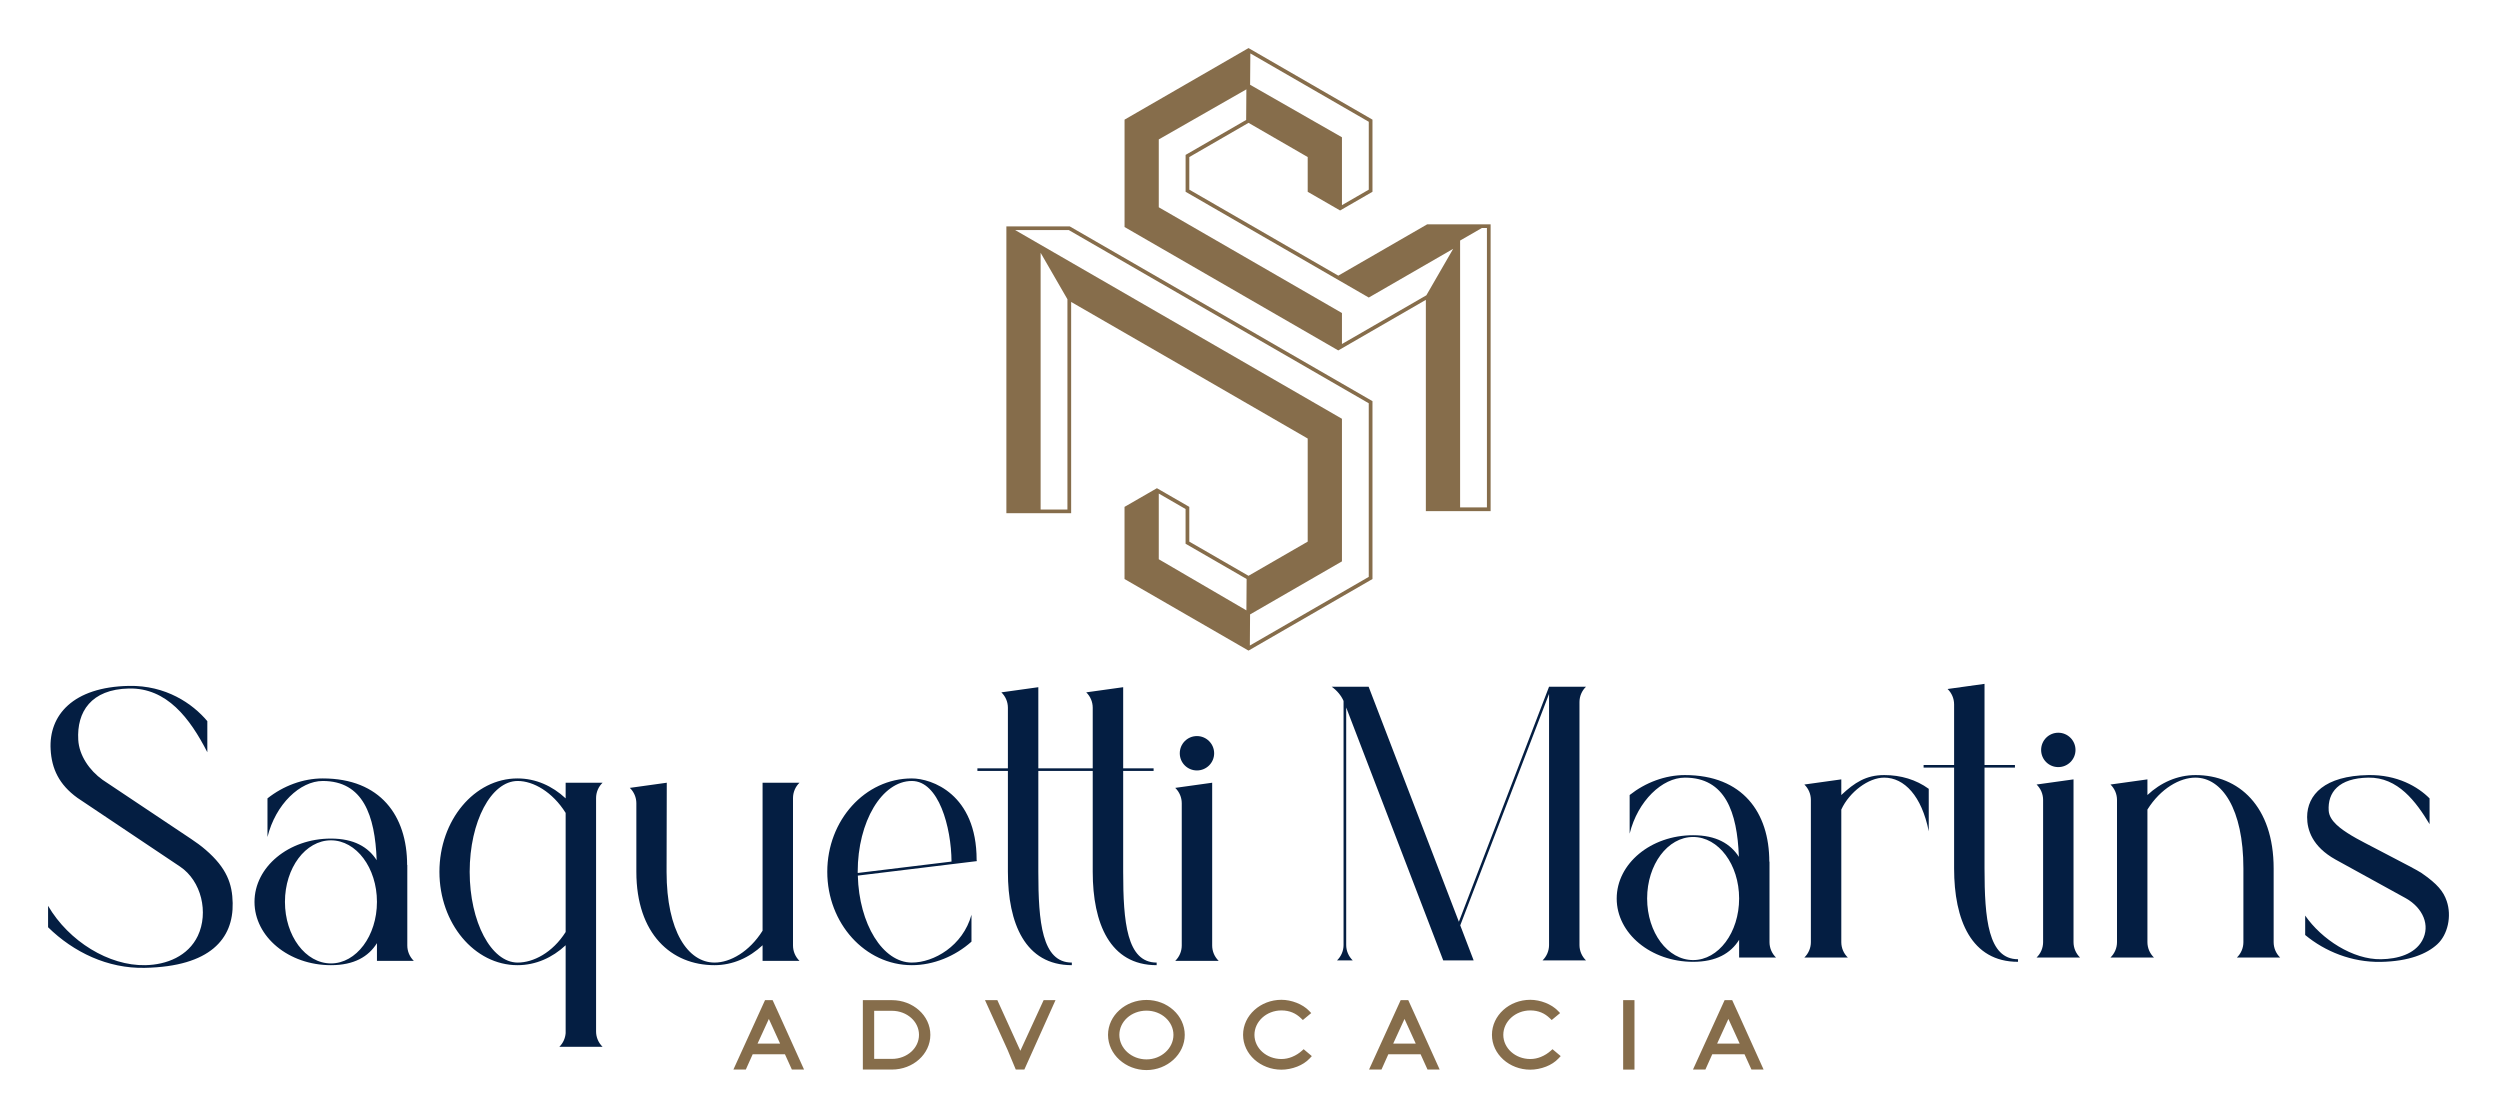
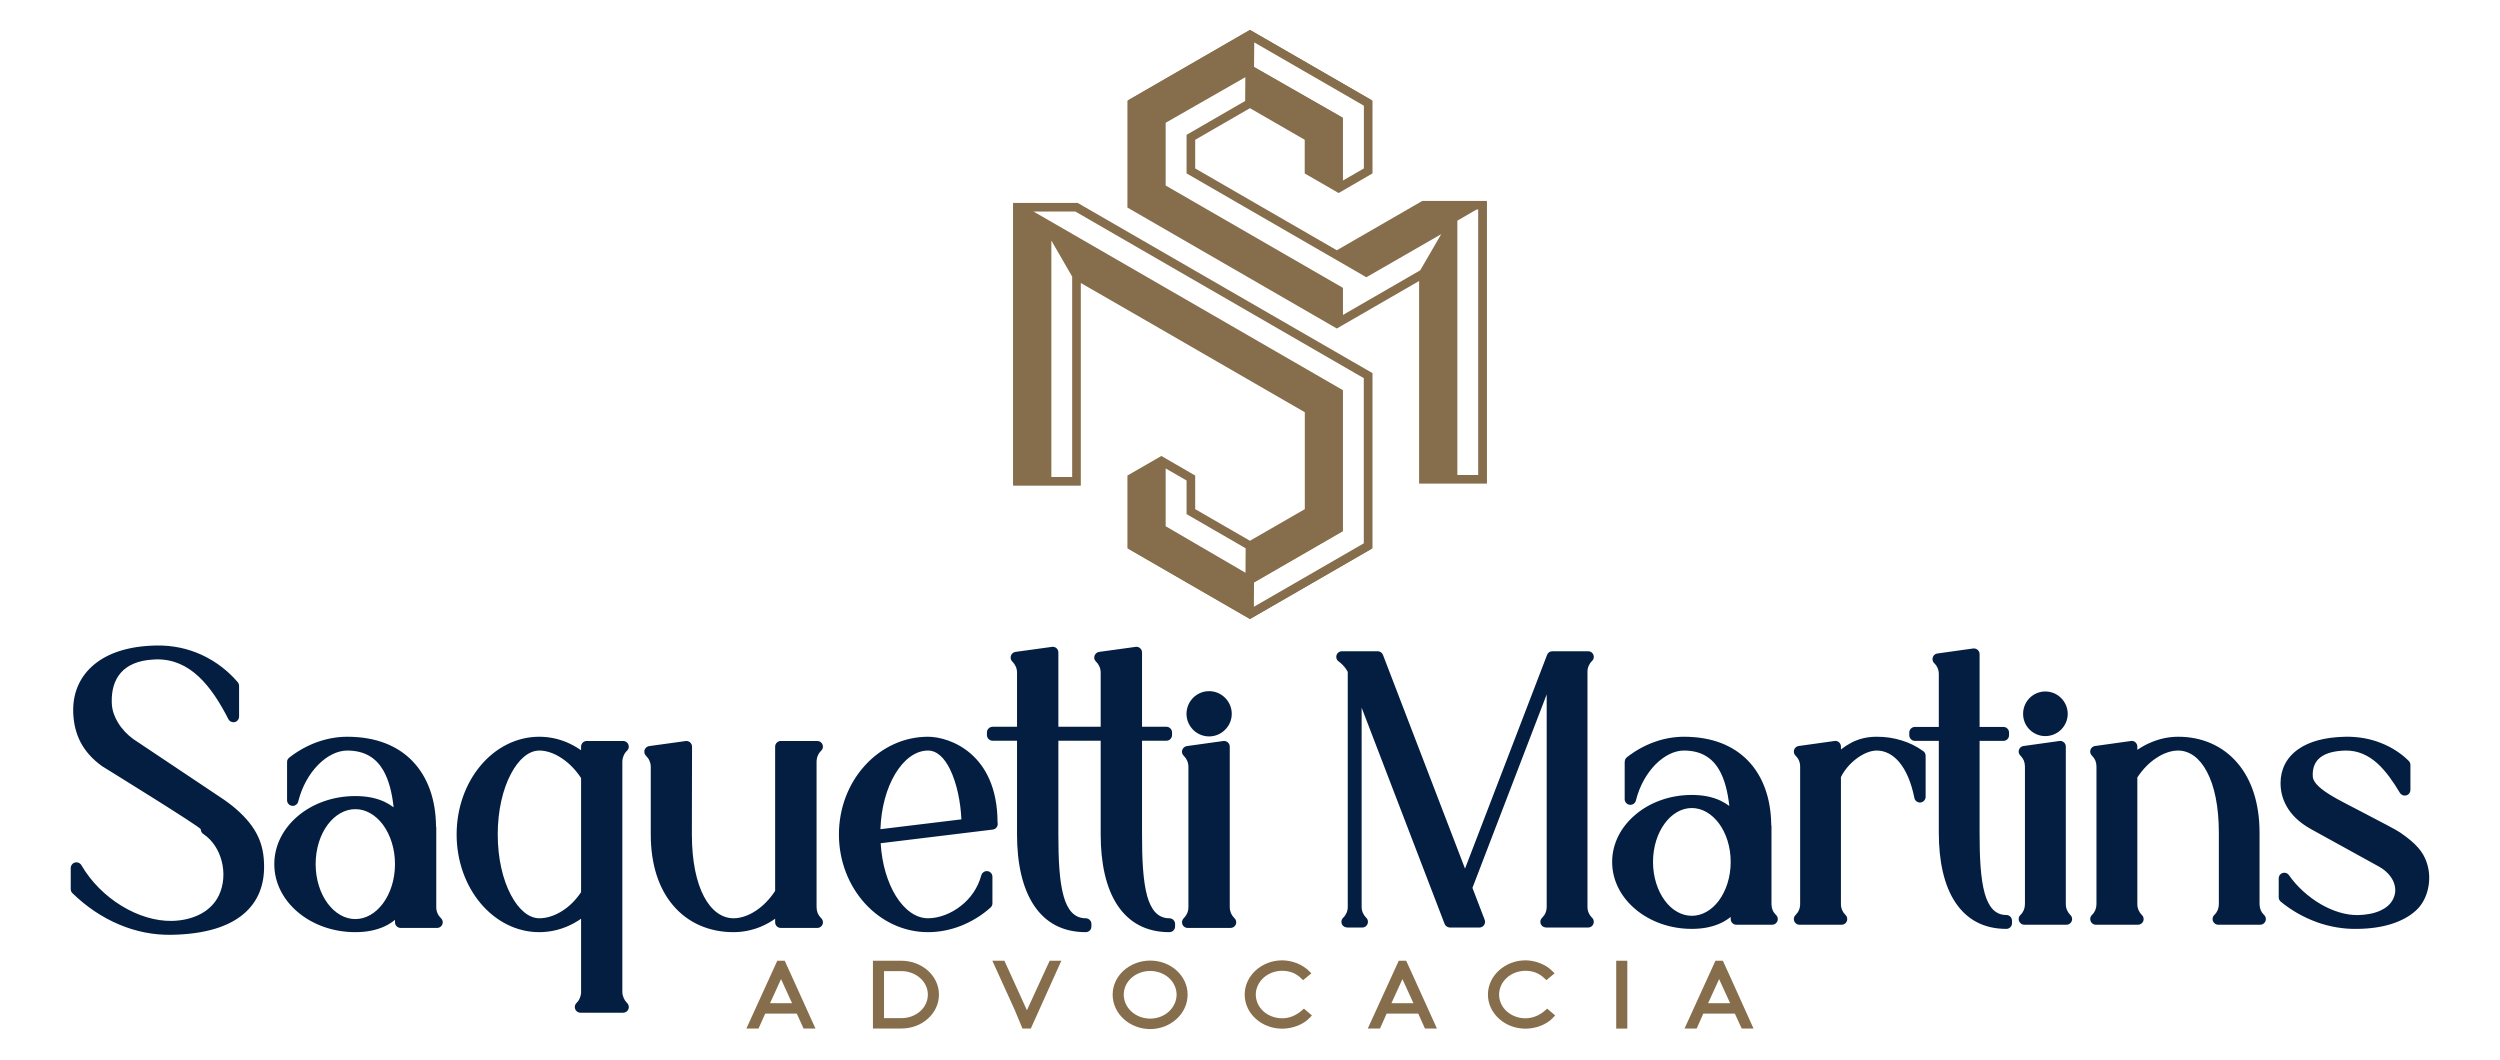
- <svg xmlns="http://www.w3.org/2000/svg" viewBox="0 0 1000.0 447.3" role="img" aria-label="Saquetti Martins Advocacia">
-   <path fill="#866D4B" d="M301.07 421.71L298.33 427.82L293.36 427.82C297.58 418.57 301.79 409.31 306.01 400.06L309.05 400.06L311.93 406.37L321.62 427.82L316.75 427.82L313.98 421.71ZM307.54 407.57L303.02 417.44L312.04 417.44ZM349.67 404.32L349.67 423.56L356.78 423.56C359.79 423.56 362.53 422.47 364.5 420.7C366.41 418.98 367.6 416.59 367.6 413.94C367.6 411.29 366.41 408.9 364.49 407.18C362.52 405.41 359.79 404.32 356.78 404.32ZM367.6 423.79C364.82 426.29 360.98 427.82 356.78 427.82L345.14 427.82L345.14 400.06L356.78 400.06C360.97 400.06 364.81 401.59 367.6 404.09C370.4 406.59 372.14 410.06 372.14 413.94C372.14 417.81 370.4 421.28 367.6 423.79ZM406 427.08L403.03 419.95L394 400.06L398.94 400.06L408.14 420.31L417.45 400.06L422.2 400.06C418.04 409.31 413.88 418.56 409.74 427.82L406.31 427.82ZM466.23 420.84C468.17 419.07 469.38 416.62 469.38 413.95C469.38 411.28 468.18 408.88 466.26 407.13C464.31 405.35 461.59 404.26 458.59 404.26C455.57 404.26 452.83 405.35 450.86 407.13C448.94 408.87 447.74 411.28 447.74 413.95C447.74 416.63 448.95 419.07 450.89 420.84C452.86 422.64 455.59 423.76 458.59 423.76C461.57 423.76 464.28 422.64 466.23 420.84ZM447.77 423.92C444.96 421.37 443.21 417.84 443.21 413.95C443.21 410.07 444.96 406.57 447.76 404.05C450.55 401.53 454.4 399.98 458.59 399.98C462.77 399.98 466.59 401.53 469.37 404.04C472.16 406.57 473.9 410.07 473.9 413.95C473.9 417.83 472.15 421.36 469.34 423.92C466.57 426.45 462.75 428.03 458.59 428.03C454.4 428.03 450.56 426.45 447.77 423.92ZM501.77 423.82C498.98 421.3 497.23 417.81 497.23 413.94C497.23 410.04 498.97 406.53 501.77 404C504.56 401.47 508.39 399.92 512.58 399.92C514.54 399.92 516.69 400.35 518.65 401.12C520.55 401.87 522.3 402.96 523.6 404.3L524.49 405.23L521.14 408.01L520.37 407.27C519.36 406.31 518.24 405.53 516.96 405C515.69 404.47 514.24 404.17 512.58 404.17C509.58 404.17 506.87 405.28 504.91 407.07C502.98 408.84 501.78 411.27 501.78 413.94C501.78 416.59 502.97 419 504.89 420.74C506.85 422.52 509.57 423.61 512.58 423.61C514.1 423.61 515.52 423.28 516.77 422.78C518.38 422.14 519.73 421.22 520.68 420.37L521.46 419.68L524.73 422.44L523.88 423.36C522.53 424.82 520.76 425.9 518.89 426.64C516.8 427.46 514.56 427.87 512.58 427.87C508.4 427.87 504.56 426.32 501.77 423.82ZM555.33 421.71L552.59 427.82L547.62 427.82L560.27 400.06L563.31 400.06L566.18 406.37L575.87 427.82L571.01 427.82L568.24 421.71ZM561.8 407.57L557.28 417.44L566.3 417.44ZM601.32 423.82C598.52 421.3 596.78 417.81 596.78 413.94C596.78 410.04 598.52 406.53 601.32 403.99C604.1 401.47 607.93 399.92 612.12 399.92C614.09 399.92 616.23 400.35 618.19 401.12C620.09 401.87 621.85 402.96 623.14 404.3L624.04 405.23L620.68 408.01L619.91 407.27C618.91 406.31 617.78 405.53 616.51 405C615.23 404.47 613.79 404.17 612.12 404.17C609.13 404.17 606.42 405.28 604.46 407.07C602.53 408.84 601.32 411.27 601.32 413.94C601.32 416.59 602.52 419 604.44 420.74C606.4 422.52 609.12 423.61 612.12 423.61C613.65 423.61 615.07 423.28 616.32 422.78C617.92 422.14 619.27 421.22 620.22 420.37L621 419.68L624.28 422.44L623.42 423.36C622.06 424.82 620.3 425.91 618.44 426.64C616.35 427.46 614.11 427.87 612.12 427.87C607.94 427.87 604.1 426.32 601.32 423.82ZM652.59 427.84L649.26 427.84L649.26 400.06L653.79 400.06L653.79 427.84ZM684.9 421.71L682.16 427.82L677.19 427.82L689.84 400.06L692.88 400.06L695.76 406.37L705.44 427.82L700.58 427.82L697.81 421.71ZM691.36 407.57L686.85 417.44L695.87 417.44ZM691.36 407.57" />
-   <path fill="#041E42" d="M93.07 361.23C92.94 353.57 90.7 347.21 82.31 339.97C80.46 338.35 78.45 336.92 76.42 335.56L41.02 311.92C35.81 308.19 31.64 302.2 31.3 295.91C30.67 284.76 36.41 275.71 51.58 275.4C66.75 275.09 75.97 287.29 82.93 300.89L82.93 288.46C77.01 281.42 66.35 274.07 51.52 274.36C29.19 274.8 19.49 286.09 20.25 299.75C20.66 307.43 23.58 313.82 30.99 319.16C30.99 319.16 71.98 346.58 71.98 346.61C80.61 352.37 83.51 365.09 79.13 374.34C75.27 382.45 66.64 385.92 58.07 386.07C43.63 386.36 27.57 376.61 19.23 362.33L19.23 370.9C29.42 380.89 43.08 387.46 57.88 387.14C84.18 386.62 93.36 375.44 93.07 361.23ZM478.77 308.18C482.57 308.18 485.66 305.12 485.66 301.32C485.66 297.52 482.57 294.43 478.77 294.43C474.97 294.43 471.91 297.52 471.91 301.32C471.91 305.12 474.97 308.18 478.77 308.18ZM162.92 345.98L162.85 345.98C162.85 326.38 152.21 311.37 129.09 311.37C121.2 311.37 113.32 314.34 106.99 319.35L106.99 334.8C110.25 321.64 120.05 312.39 129.09 312.39C145.2 312.39 150.02 326.1 150.67 344.08C147.29 338.79 141.53 335.43 132.38 335.43C115.49 335.43 101.8 346.77 101.8 360.76C101.8 374.73 115.49 386.07 132.38 386.07C141.63 386.07 147.41 382.66 150.78 377.26L150.78 384.35L165.53 384.35C163.86 382.74 162.92 380.52 162.92 378.2L162.92 345.96ZM132.38 385.37C122.21 385.37 113.98 374.34 113.98 360.74C113.98 347.16 122.21 336.13 132.38 336.13C142.54 336.13 150.78 347.16 150.78 360.74C150.78 374.34 142.54 385.37 132.38 385.37ZM175.77 348.72C175.77 369.34 189.77 386.07 207 386.07C214.27 386.07 220.94 383.08 226.26 378.1L226.26 413.26C226.1 415.32 225.22 417.27 223.73 418.73L241.04 418.73C239.37 417.12 238.43 414.9 238.43 412.58L238.43 319.24C238.43 316.92 239.37 314.68 241.04 313.09L226.26 313.09L226.26 319.35C220.94 314.37 214.27 311.37 207 311.37C189.77 311.37 175.77 328.08 175.77 348.72ZM226.26 325.16L226.26 372.81C220.99 381.12 213.3 385.03 207.08 385.03C196.47 385.03 187.87 368.76 187.87 348.72C187.87 328.65 196.47 312.39 207.08 312.39C213.3 312.39 220.99 316.74 226.26 325.16ZM305.03 384.35L319.8 384.35C318.14 382.74 317.2 380.52 317.2 378.2L317.2 319.24C317.2 316.92 318.14 314.68 319.8 313.09L305.03 313.09L305.03 372.28C299.76 380.7 292.07 385.03 285.84 385.03C275.23 385.03 266.63 372.57 266.63 348.72L266.71 313.09L251.93 315.15C253.6 316.77 254.54 318.98 254.54 321.3L254.54 348.72C254.54 373.64 268.54 386.07 285.79 386.07C293.06 386.07 299.73 383.08 305.03 378.1ZM390.65 343.93C390.65 317.6 372.64 311.37 364.74 311.37C346.05 311.37 330.91 328.08 330.91 348.72C330.91 369.34 346.05 386.07 364.74 386.07C373.36 386.07 382.02 382.53 388.59 376.66L388.59 365.9C385.15 378.41 373.5 385.03 364.74 385.03C353.09 385.03 343.6 369.57 343.13 350.24L390.73 344.45ZM343.1 349.19C343.08 349.03 343.08 348.88 343.08 348.72C343.08 328.65 352.78 312.39 364.74 312.39C375.48 312.39 380.51 330.82 380.61 344.63ZM428.73 386.07L428.73 385.03C416.76 385.03 415.33 368.76 415.33 348.72L415.33 308.38L427.5 308.38L427.5 307.33L415.33 307.33L415.33 274.88L400.55 276.94C402.22 278.56 403.16 280.77 403.16 283.09L403.16 307.33L390.96 307.33L390.96 308.38L403.16 308.38L403.16 348.72C403.16 369.34 410.04 386.07 428.73 386.07ZM462.66 386.07L462.66 385.03C450.7 385.03 449.27 368.76 449.27 348.72L449.27 308.38L461.44 308.38L461.44 307.33L449.27 307.33L449.27 274.88L434.49 276.94C436.16 278.56 437.09 280.77 437.09 283.09L437.09 307.33L424.89 307.33L424.89 308.38L437.09 308.38L437.09 348.72C437.09 369.34 443.97 386.07 462.66 386.07ZM470.09 384.35L487.48 384.35C485.81 382.74 484.87 380.52 484.87 378.2L484.87 313.09L470.09 315.15C471.76 316.77 472.7 318.98 472.7 321.3L472.7 378.2C472.7 380.52 471.76 382.74 470.09 384.35" />
-   <path fill="#041E42" d="M823.31 306.84C827.11 306.84 830.2 303.78 830.2 299.98C830.2 296.18 827.11 293.09 823.31 293.09C819.51 293.09 816.45 296.18 816.45 299.98C816.45 303.78 819.51 306.84 823.31 306.84ZM537.42 280.37L537.42 378.01C537.42 380.33 536.48 382.54 534.81 384.16L541.09 384.16C539.42 382.54 538.48 380.33 538.48 378.01L538.48 283L577.29 384.16L589.46 384.16L584.1 370.14L619.62 277.56L619.62 378.01C619.62 380.33 618.68 382.54 617.02 384.16L634.4 384.16C632.73 382.54 631.79 380.33 631.79 378.01L631.79 280.84C631.79 278.52 632.73 276.3 634.4 274.69L619.62 274.69L583.55 368.7L547.45 274.69L532.67 274.69C534.81 276.2 536.48 278.23 537.42 280.37ZM707.8 344.65L707.72 344.65C707.72 325.05 697.08 310.03 673.96 310.03C666.07 310.03 658.2 313 651.86 318.01L651.86 333.46C655.12 320.3 664.92 311.05 673.96 311.05C690.07 311.05 694.9 324.76 695.55 342.74C692.16 337.45 686.4 334.09 677.25 334.09C660.36 334.09 646.68 345.43 646.68 359.42C646.68 373.39 660.36 384.73 677.25 384.73C686.5 384.73 692.29 381.32 695.65 375.92L695.65 383.01L710.4 383.01C708.74 381.39 707.8 379.18 707.8 376.86L707.8 344.62ZM677.25 384.03C667.08 384.03 658.85 373 658.85 359.4C658.85 345.82 667.08 334.79 677.25 334.79C687.42 334.79 695.65 345.82 695.65 359.4C695.65 373 687.42 384.03 677.25 384.03ZM753.65 311.05C761.75 311.05 768.68 318.4 771.5 332.52L771.5 315.53C766.44 311.86 760.32 310.03 753.69 310.03C746.42 310.03 741.84 313.03 736.52 318.01L736.52 311.75L721.74 313.81C723.41 315.43 724.35 317.64 724.35 319.96L724.35 376.86C724.35 379.18 723.41 381.39 721.74 383.01L739.13 383.01C737.46 381.39 736.52 379.18 736.52 376.86L736.52 323.82C739.78 316.75 747.42 311.05 753.65 311.05ZM807.21 384.73L807.21 383.69C795.24 383.69 793.81 367.43 793.81 347.38L793.81 307.03L805.98 307.03L805.98 305.99L793.81 305.99L793.81 273.54L779.03 275.6C780.7 277.22 781.64 279.43 781.64 281.75L781.64 305.99L769.44 305.99L769.44 307.03L781.64 307.03L781.64 347.38C781.64 368 788.52 384.73 807.21 384.73ZM814.63 383.01L832.02 383.01C830.35 381.39 829.41 379.18 829.41 376.86L829.41 311.75L814.63 313.81C816.3 315.43 817.24 317.64 817.24 319.96L817.24 376.86C817.24 379.18 816.3 381.39 814.63 383.01ZM844.19 383.01L861.58 383.01C859.91 381.39 858.97 379.18 858.97 376.86L858.97 323.82C864.23 315.4 871.92 311.05 878.15 311.05C888.76 311.05 897.36 323.53 897.36 347.38L897.36 376.86C897.36 379.18 896.43 381.39 894.76 383.01L912.06 383.01C910.39 381.39 909.46 379.18 909.46 376.86L909.46 347.38C909.46 322.47 895.46 310.03 878.23 310.03C870.96 310.03 864.29 313.03 858.97 318.01L858.97 311.75L844.19 313.81C845.86 315.43 846.8 317.64 846.8 319.96L846.8 376.86C846.8 379.18 845.86 381.39 844.19 383.01ZM952.41 383.69C941.15 383.9 928.59 375.69 922.07 366.23L922.07 374C930.02 380.59 940.71 384.94 952.26 384.76C963.57 384.55 970.76 381.55 974.93 377.69C979.07 373.89 980.77 366.51 978.68 360.41C977.38 356.61 975.04 353.64 968.62 349.21C966.07 347.41 943.73 336.25 940.53 334.17C936.46 331.69 931.77 328.46 931.48 324.31C931.01 316.91 935.49 311.26 947.33 311.05C959.19 310.86 966.41 320.66 971.83 329.66L971.83 319.36C967.21 314.7 958.9 309.82 947.3 310.03C929.86 310.32 922.85 317.9 922.85 326.84C922.85 331.93 924.89 338.62 934.19 343.81C934.19 343.81 962.37 359.32 962.37 359.32C969.12 363.15 972.27 370.14 968.86 376.26C965.86 381.63 959.11 383.59 952.41 383.69" />
-   <path fill="#866D4B" d="M536.78 167.51L536.78 224.55C524.53 231.63 512.28 238.7 500.03 245.77L499.94 258.21L547.5 230.75L547.5 161.31C507.51 138.21 467.52 115.12 427.52 92.03L406.06 92.03ZM548.99 160.46C548.99 184.17 549 207.89 548.99 231.61C532.46 241.16 515.93 250.7 499.4 260.24C482.87 250.7 466.34 241.15 449.81 231.61L449.81 202.75L462.77 195.28L475.72 202.75L475.72 216.65L499.4 230.32L523.08 216.65L523.08 175.41C491.49 157.17 460.02 138.92 428.46 120.78L428.46 205.29L402.55 205.29L402.55 90.56L427.91 90.56C468.27 113.85 508.63 137.15 548.99 160.46ZM426.97 119.69L416.25 101.12L416.25 203.81L426.97 203.81ZM463.51 197.42L463.51 223.7L498.56 244.15L498.65 231.6C490.51 226.91 482.37 222.21 474.23 217.5L474.23 203.61ZM463.51 197.42" />
-   <path fill="#866D4B" d="M592.75 91.2L584.04 96.22L584.04 202.97L594.77 202.97L594.77 91.2ZM536.78 125.21L536.78 137.61L570.54 118.12L581.27 99.53C569.75 106.18 559.04 112.37 547.51 119.02C523.09 104.92 498.66 90.81 474.24 76.71L474.24 61.96L498.46 47.98L498.55 35.74L463.51 55.77L463.51 82.91ZM449.82 90.81L449.82 47.86C466.34 38.31 482.87 28.77 499.41 19.23C515.94 28.77 532.47 38.31 548.99 47.86L548.99 76.71L536.04 84.19C531.72 81.7 527.4 79.21 523.08 76.72L523.08 62.82L499.41 49.14L475.72 62.82L475.72 75.86L535.31 110.26L570.89 89.72L596.25 89.72L596.25 204.45L570.34 204.45L570.34 119.94L535.31 140.17ZM500.04 33.91C512.29 40.91 524.54 47.9 536.78 54.91L536.78 82.06L547.51 75.86L547.51 48.71L500.14 21.37ZM500.04 33.91" />
+ <svg xmlns="http://www.w3.org/2000/svg" viewBox="0 0 313.17 132.67" role="img" aria-label="Saquetti Martins Advocacia">
+   <path fill="#866D4B" d="M168.02,49.15,168.02,66.61C164.28,68.78,160.53,70.95,156.77,73.11L156.75,76.92,171.31,68.51,171.31,47.25C159.06,40.18,146.82,33.11,134.57,26.04L128,26.04ZM171.77,46.99C171.77,54.25,171.77,61.51,171.77,68.77,166.7,71.7,161.64,74.62,156.58,77.54,151.52,74.62,146.46,71.7,141.4,68.77L141.4,59.94,145.37,57.65,149.33,59.94,149.33,64.2,156.58,68.38,163.83,64.2,163.83,51.57C154.16,45.99,144.53,40.4,134.86,34.84L134.86,60.72,126.93,60.72,126.93,25.59,134.7,25.59C147.05,32.72,159.41,39.86,171.77,46.99ZM134.41,34.51,131.12,28.83,131.12,60.26,134.41,60.26ZM145.59,58.31,145.59,66.36,156.32,72.61,156.36,68.77C153.86,67.34,151.37,65.9,148.87,64.46L148.87,60.2ZM145.59,58.31" />
+   <path fill="#866D4B" d="M185.16,25.79,182.5,27.33,182.5,60,185.78,60,185.78,25.79ZM168.03,36.2,168.03,40,178.36,34.03,181.65,28.34C178.12,30.37,174.84,32.27,171.31,34.31,163.83,29.99,156.36,25.67,148.88,21.35L148.88,16.84,156.29,12.56,156.32,8.81,145.59,14.94,145.59,23.25ZM141.4,25.67,141.4,12.52C146.46,9.59,151.52,6.67,156.58,3.75,161.64,6.67,166.71,9.59,171.77,12.52L171.77,21.35,167.8,23.64C166.48,22.88,165.16,22.11,163.83,21.35L163.83,17.1,156.58,12.91,149.33,17.1,149.33,21.09,167.57,31.62,178.47,25.33,186.23,25.33,186.23,60.46,178.3,60.46,178.3,34.59,167.57,40.78ZM156.78,8.25C160.53,10.39,164.28,12.53,168.03,14.68L168.03,22.99,171.31,21.09,171.31,12.78,156.81,4.41ZM156.78,8.25" />
+   <path fill="#866D4B" d="M168.23,49.06,168.23,66.54C164.52,68.69,160.8,70.83,157.09,72.97L157.07,76.01,170.84,68.06,170.84,47.37,134.71,26.5,129.47,26.5,168.23,48.88ZM184.96,26.25,182.56,27.64,182.56,59.5,185.17,59.5,185.17,26.25ZM168.23,36.24,168.23,39.45,177.91,33.86,180.54,29.33,171.16,34.73C163.65,30.4,156.15,26.06,148.64,21.72L148.64,16.89,155.98,12.65,156,9.67,146.02,15.38,146.02,23.24,168.23,36.06ZM141.23,25.82,141.23,12.61C146.35,9.66,151.46,6.7,156.58,3.75,161.7,6.7,166.82,9.66,171.93,12.61L171.93,21.72C170.52,22.54,169.1,23.36,167.69,24.18L163.44,21.73,163.44,17.51,156.58,13.55,149.72,17.51,149.72,21.1,167.46,31.35,178.17,25.17C180.86,25.16,183.56,25.17,186.26,25.17L186.26,60.58,177.77,60.58,177.77,35.2,167.46,41.15C158.72,36.1,149.98,31.05,141.23,26ZM157.09,8.38C160.8,10.5,164.52,12.63,168.23,14.75L168.23,22.61,170.85,21.1,170.85,13.24,157.12,5.31ZM171.93,46.93,171.93,54.12C171.93,58.91,171.93,63.7,171.93,68.5L171.93,68.68,164.26,73.11,156.58,77.54C151.46,74.59,146.34,71.64,141.23,68.68L141.23,59.57,145.48,57.12,149.72,59.57,149.72,63.78,156.58,67.74,163.45,63.78,163.45,51.64,154.08,46.23C147.75,42.58,141.43,38.91,135.39,35.45L135.39,60.84,126.91,60.84,126.91,25.42C129.6,25.42,132.3,25.42,135,25.42,147.32,32.52,159.61,39.65,171.93,46.74ZM134.31,34.65,131.7,30.13,131.7,59.75,134.31,59.75ZM146.02,58.68,146.02,65.92,156.02,71.75,156.04,68.68C153.57,67.25,151.1,65.83,148.64,64.4L148.64,60.19ZM146.02,58.68" />
+   <path fill="#041E42" d="M32.31,104.76C32.86,105.92,33.06,107.09,33.08,108.36L33.08,108.38C33.13,110.79,32.37,112.94,30.48,114.52,28.65,116.05,25.77,117.02,21.53,117.1L21.52,117.1C19.21,117.15,16.98,116.68,14.94,115.82,12.77,114.91,10.8,113.56,9.12,111.93,8.96,111.79,8.86,111.6,8.86,111.38L8.86,108.73C8.86,108.49,8.99,108.25,9.21,108.12,9.55,107.92,9.99,108.04,10.19,108.37,11.41,110.47,13.21,112.24,15.22,113.47,17.23,114.7,19.46,115.4,21.55,115.36L21.55,115.36C22.85,115.33,24.14,115.04,25.23,114.44,26.16,113.92,26.94,113.17,27.43,112.14,28.04,110.84,28.14,109.29,27.77,107.87,27.42,106.51,26.65,105.28,25.51,104.5,25.3,104.38,25.15,104.15,25.15,103.88,25.15,103.61,13.48,96.41,12.84,96.01L12.79,95.98C11.55,95.09,10.69,94.1,10.11,93.01,9.54,91.92,9.25,90.75,9.18,89.46L9.18,89.45C9.18,89.36,9.17,89.26,9.17,89.13L9.17,89.13C9.12,86.96,9.88,84.98,11.51,83.49,13.1,82.04,15.5,81.07,18.8,80.89,19.02,80.88,19.27,80.87,19.53,80.86L19.54,80.86C21.69,80.82,23.57,81.27,25.17,81.99,27.14,82.88,28.67,84.16,29.74,85.41,29.87,85.54,29.95,85.73,29.95,85.93L29.95,89.76C29.95,90.02,29.81,90.27,29.57,90.4,29.21,90.57,28.79,90.43,28.61,90.09,27.57,88.05,26.37,86.13,24.87,84.74,23.43,83.4,21.71,82.56,19.57,82.6,19.46,82.6,19.34,82.61,19.2,82.62,17.28,82.72,15.96,83.34,15.14,84.27,14.32,85.2,13.97,86.47,14,87.9,14,87.97,14,88.07,14.01,88.19L14.01,88.19C14.05,89,14.34,89.8,14.78,90.52,15.27,91.33,15.95,92.04,16.71,92.59L27.62,99.88C27.94,100.09,28.26,100.31,28.58,100.55,28.89,100.78,29.2,101.02,29.5,101.28L29.51,101.29C30.89,102.48,31.77,103.61,32.31,104.76ZM258.2,91.39C257.69,91.9,256.98,92.21,256.21,92.21,255.45,92.21,254.75,91.9,254.24,91.39,253.73,90.89,253.43,90.19,253.43,89.42,253.43,88.65,253.74,87.95,254.24,87.44,254.75,86.93,255.45,86.62,256.21,86.62,256.98,86.62,257.69,86.93,258.19,87.44,258.7,87.95,259.02,88.65,259.02,89.42,259.02,90.19,258.7,90.88,258.2,91.39ZM168.83,113.61,168.83,84.16C168.72,83.95,168.57,83.73,168.4,83.52,168.21,83.29,167.99,83.08,167.75,82.9,167.53,82.78,167.39,82.55,167.39,82.29,167.39,81.9,167.71,81.58,168.1,81.58L172.58,81.58,172.58,81.58C172.86,81.58,173.13,81.75,173.24,82.03L183.52,108.81,193.79,82.06C193.88,81.78,194.14,81.58,194.46,81.58L198.94,81.58,198.94,81.58C199.12,81.58,199.31,81.65,199.45,81.79,199.72,82.07,199.72,82.52,199.44,82.79,199.25,82.97,199.11,83.18,199.01,83.41,198.91,83.64,198.86,83.89,198.86,84.15L198.86,113.61C198.86,113.87,198.91,114.12,199.01,114.35,199.1,114.56,199.23,114.76,199.4,114.93,199.56,115.06,199.65,115.26,199.65,115.48,199.65,115.87,199.34,116.19,198.94,116.19L193.67,116.19,193.67,116.18C193.48,116.18,193.3,116.11,193.16,115.97,192.89,115.69,192.89,115.24,193.18,114.97,193.36,114.79,193.51,114.58,193.6,114.35,193.7,114.12,193.75,113.87,193.75,113.61L193.75,86.99,184.45,111.22,185.97,115.19C186.01,115.28,186.03,115.37,186.03,115.48,186.03,115.87,185.71,116.19,185.32,116.19L181.63,116.19C181.34,116.18,181.07,116.01,180.96,115.73L170.57,88.65,170.57,113.61C170.57,113.87,170.62,114.12,170.72,114.35,170.81,114.56,170.95,114.76,171.11,114.93,171.27,115.06,171.36,115.26,171.36,115.48,171.36,115.87,171.04,116.19,170.65,116.19L168.75,116.19,168.75,116.18C168.56,116.18,168.38,116.11,168.24,115.97,167.96,115.69,167.97,115.24,168.25,114.97,168.44,114.79,168.58,114.58,168.68,114.35,168.78,114.12,168.83,113.87,168.83,113.61ZM218.95,95.27C220.89,97.26,221.84,100.09,221.88,103.3,221.9,103.36,221.91,103.42,221.91,103.49L221.91,113.26C221.91,113.52,221.96,113.77,222.05,114,222.14,114.22,222.28,114.41,222.45,114.59,222.6,114.72,222.7,114.91,222.7,115.13,222.7,115.52,222.38,115.84,221.98,115.84L217.51,115.84C217.12,115.84,216.8,115.52,216.8,115.13L216.8,114.86C216.44,115.15,216.04,115.41,215.59,115.62,214.59,116.09,213.39,116.36,211.93,116.36,209.2,116.36,206.73,115.44,204.93,113.95,203.09,112.43,201.95,110.32,201.95,107.98,201.95,105.63,203.09,103.52,204.93,102,206.72,100.5,209.2,99.58,211.93,99.58,213.37,99.58,214.57,99.84,215.55,100.31,215.95,100.5,216.3,100.72,216.63,100.96,216.43,99.17,216.04,97.61,215.35,96.43,214.48,94.93,213.09,94.02,210.94,94.02,209.73,94.02,208.46,94.67,207.37,95.77,206.29,96.88,205.39,98.42,204.94,100.23,204.88,100.56,204.59,100.82,204.23,100.82,203.84,100.82,203.52,100.5,203.52,100.11L203.52,95.42,203.53,95.42C203.53,95.21,203.62,95,203.8,94.86,204.83,94.05,205.99,93.4,207.21,92.96,208.41,92.52,209.68,92.29,210.94,92.29,214.48,92.29,217.13,93.4,218.95,95.27ZM208.56,112.83C209.43,114,210.63,114.72,211.93,114.72,213.24,114.72,214.43,114,215.31,112.83,216.23,111.59,216.8,109.87,216.8,107.97,216.8,106.07,216.23,104.35,215.31,103.12,214.43,101.95,213.23,101.22,211.93,101.22,210.63,101.22,209.43,101.95,208.56,103.12,207.64,104.35,207.07,106.07,207.07,107.97,207.07,109.87,207.64,111.59,208.56,112.83ZM237.93,95.49C237.12,94.52,236.14,94.02,235.09,94.02,234.31,94.02,233.41,94.4,232.59,95.01,231.78,95.61,231.06,96.43,230.61,97.34L230.61,113.26C230.61,113.52,230.66,113.77,230.76,114,230.85,114.22,230.98,114.41,231.16,114.59,231.31,114.72,231.4,114.91,231.4,115.13,231.4,115.52,231.09,115.84,230.69,115.84L225.42,115.84,225.42,115.84C225.24,115.84,225.05,115.77,224.91,115.62,224.64,115.34,224.64,114.89,224.93,114.62,225.11,114.44,225.26,114.23,225.35,114,225.45,113.77,225.5,113.52,225.5,113.26L225.5,96.01C225.5,95.75,225.45,95.5,225.35,95.27,225.26,95.05,225.12,94.85,224.94,94.67,224.82,94.56,224.74,94.41,224.72,94.24,224.66,93.86,224.94,93.5,225.32,93.45L229.75,92.83C229.8,92.82,229.85,92.81,229.9,92.81,230.3,92.81,230.61,93.13,230.61,93.52L230.61,93.88C231.05,93.54,231.5,93.25,231.96,93.01,232.89,92.54,233.89,92.29,235.11,92.29,236.19,92.29,237.23,92.44,238.21,92.75,239.18,93.04,240.08,93.49,240.89,94.07,241.09,94.2,241.22,94.42,241.22,94.67L241.22,99.82C241.22,100.15,240.98,100.45,240.64,100.52,240.26,100.59,239.89,100.34,239.81,99.96,239.42,97.99,238.76,96.49,237.93,95.49ZM252.04,115.33,252.04,115.65C252.04,116.04,251.73,116.36,251.33,116.36,248.43,116.36,246.38,115.14,245.01,113.14,243.5,110.94,242.87,107.8,242.87,104.33L242.87,92.81,239.88,92.81C239.49,92.81,239.17,92.49,239.17,92.09L239.17,91.78C239.17,91.38,239.49,91.06,239.88,91.06L242.87,91.06,242.87,84.43C242.87,84.17,242.82,83.92,242.72,83.69,242.63,83.47,242.49,83.26,242.31,83.09,242.19,82.98,242.11,82.83,242.09,82.66,242.04,82.27,242.3,81.91,242.7,81.86L247.12,81.24C247.17,81.23,247.22,81.23,247.27,81.23,247.66,81.23,247.98,81.55,247.98,81.94L247.98,91.06,250.96,91.06C251.36,91.06,251.67,91.38,251.67,91.78L251.67,92.09C251.67,92.49,251.36,92.81,250.96,92.81L247.98,92.81,247.98,104.33C247.98,107.31,248.09,110.01,248.62,111.91,249.1,113.59,249.91,114.62,251.33,114.62,251.73,114.62,252.04,114.94,252.04,115.33ZM258.86,115.84,253.59,115.84,253.59,115.84C253.4,115.84,253.21,115.77,253.08,115.62,252.8,115.34,252.81,114.89,253.09,114.62,253.28,114.44,253.42,114.23,253.52,114,253.61,113.77,253.66,113.52,253.66,113.26L253.66,96.01C253.66,95.75,253.61,95.5,253.52,95.27,253.42,95.05,253.29,94.85,253.11,94.67,252.99,94.56,252.91,94.41,252.88,94.24,252.83,93.86,253.1,93.5,253.49,93.45L257.92,92.83C257.96,92.82,258.02,92.81,258.07,92.81,258.46,92.81,258.78,93.13,258.78,93.52L258.78,113.26C258.78,113.52,258.83,113.77,258.93,114,259.02,114.22,259.15,114.41,259.32,114.59,259.47,114.72,259.57,114.91,259.57,115.13,259.57,115.52,259.25,115.84,258.86,115.84ZM267.82,115.84,262.55,115.84,262.55,115.84C262.36,115.84,262.18,115.77,262.04,115.62,261.77,115.34,261.77,114.89,262.05,114.62,262.24,114.44,262.38,114.23,262.48,114,262.57,113.77,262.62,113.52,262.62,113.26L262.62,96.01C262.62,95.75,262.57,95.5,262.48,95.27,262.38,95.05,262.25,94.85,262.07,94.67,261.95,94.56,261.87,94.41,261.84,94.24,261.79,93.86,262.06,93.5,262.45,93.45L266.88,92.83C266.93,92.82,266.98,92.81,267.03,92.81,267.42,92.81,267.74,93.13,267.74,93.52L267.74,93.93C268.3,93.55,268.89,93.22,269.52,92.97,270.57,92.53,271.7,92.29,272.87,92.29,275.81,92.29,278.47,93.41,280.34,95.65,282.02,97.65,283.05,100.55,283.05,104.33L283.05,113.26C283.05,113.52,283.1,113.77,283.19,114,283.28,114.22,283.41,114.41,283.59,114.59,283.74,114.72,283.84,114.91,283.84,115.13,283.84,115.52,283.52,115.84,283.12,115.84L277.87,115.84,277.87,115.84C277.69,115.84,277.51,115.77,277.37,115.62,277.09,115.34,277.1,114.89,277.38,114.62,277.57,114.44,277.71,114.23,277.81,114,277.9,113.77,277.95,113.52,277.95,113.26L277.95,104.33C277.95,100.99,277.39,98.43,276.46,96.68,275.54,94.92,274.25,94.02,272.84,94.02,271.99,94.02,271.03,94.34,270.09,94.97,269.24,95.53,268.43,96.34,267.74,97.39L267.74,113.26C267.74,113.52,267.79,113.77,267.89,114,267.98,114.22,268.11,114.41,268.28,114.59,268.43,114.72,268.53,114.91,268.53,115.13,268.53,115.52,268.21,115.84,267.82,115.84ZM290.76,113.29C292.23,114.13,293.84,114.65,295.34,114.63L295.35,114.63C296.35,114.61,297.35,114.45,298.18,114.07,298.84,113.77,299.39,113.34,299.72,112.74,300.12,112.02,300.14,111.26,299.87,110.56,299.58,109.79,298.94,109.09,298.05,108.58L289.49,103.86,289.49,103.86C287.95,103,287,102.01,286.44,101,285.86,99.98,285.68,98.97,285.68,98.1,285.68,96.43,286.38,94.89,287.96,93.81,289.27,92.91,291.18,92.34,293.8,92.29,295.46,92.26,296.92,92.56,298.15,93.03,299.7,93.62,300.91,94.48,301.75,95.33L301.75,95.33C301.87,95.46,301.95,95.63,301.95,95.83L301.95,98.95C301.95,99.19,301.83,99.43,301.61,99.56,301.27,99.76,300.84,99.65,300.63,99.32,299.84,98,298.92,96.63,297.79,95.61,296.71,94.65,295.42,94,293.83,94.02L293.82,94.02C293.69,94.02,293.54,94.03,293.37,94.04,292,94.13,291.05,94.49,290.48,95.04,289.93,95.56,289.7,96.27,289.71,97.09,289.71,97.14,289.71,97.2,289.72,97.27L289.72,97.29C289.75,97.71,290.04,98.12,290.44,98.5,290.91,98.95,291.54,99.36,292.12,99.71L292.14,99.72C292.58,100.01,294.41,100.96,296.25,101.91,298.24,102.95,300.25,103.99,300.68,104.3,301.7,105,302.4,105.6,302.91,106.18,303.45,106.8,303.77,107.39,303.99,108.05,304.35,109.09,304.39,110.24,304.16,111.29,303.93,112.37,303.41,113.36,302.66,114.04L302.66,114.04C301.91,114.73,300.89,115.33,299.55,115.75,298.4,116.11,297,116.34,295.32,116.36,293.55,116.4,291.85,116.09,290.28,115.54L290.24,115.52C288.56,114.92,287.04,114.04,285.73,112.97,285.56,112.83,285.45,112.63,285.45,112.4L285.45,110.04,285.45,110.04C285.45,109.81,285.55,109.59,285.75,109.45,286.08,109.23,286.52,109.31,286.74,109.64,287.71,111.04,289.15,112.36,290.76,113.29ZM153.46,91.42C152.95,91.93,152.24,92.25,151.46,92.25,150.68,92.25,149.97,91.93,149.46,91.42,148.95,90.9,148.63,90.2,148.63,89.42,148.63,88.64,148.95,87.93,149.46,87.41,149.97,86.9,150.68,86.58,151.46,86.58,152.24,86.58,152.95,86.9,153.46,87.41,153.98,87.93,154.3,88.64,154.3,89.42,154.3,90.2,153.98,90.91,153.46,91.42ZM51.64,95.31C53.62,97.34,54.59,100.22,54.62,103.49,54.64,103.55,54.65,103.61,54.65,103.68L54.65,113.63C54.65,113.9,54.7,114.16,54.8,114.39,54.89,114.61,55.03,114.81,55.21,114.99,55.36,115.12,55.46,115.32,55.46,115.53,55.46,115.93,55.14,116.24,54.75,116.24L50.19,116.24C49.8,116.24,49.48,115.93,49.48,115.53L49.48,115.23C49.11,115.53,48.69,115.8,48.23,116.02,47.21,116.5,45.99,116.77,44.51,116.77,41.73,116.77,39.21,115.84,37.38,114.32,35.51,112.77,34.36,110.63,34.36,108.25,34.36,105.87,35.51,103.72,37.38,102.17,39.21,100.65,41.73,99.72,44.51,99.72,45.97,99.72,47.19,99.98,48.19,100.45,48.6,100.65,48.97,100.88,49.31,101.13,49.11,99.3,48.71,97.7,48,96.48,47.11,94.95,45.69,94.02,43.5,94.02,42.27,94.02,40.96,94.68,39.85,95.81,38.74,96.94,37.84,98.51,37.37,100.36,37.31,100.69,37.02,100.95,36.67,100.95,36.28,100.95,35.96,100.63,35.96,100.24L35.96,95.46,35.96,95.46C35.96,95.25,36.05,95.04,36.23,94.91,37.28,94.08,38.46,93.42,39.7,92.97,40.93,92.53,42.21,92.29,43.5,92.29,47.1,92.29,49.8,93.42,51.64,95.31ZM41.06,113.19C41.96,114.39,43.18,115.13,44.51,115.13,45.84,115.13,47.06,114.39,47.96,113.19,48.9,111.93,49.48,110.18,49.48,108.24,49.48,106.3,48.89,104.55,47.96,103.29,47.06,102.1,45.84,101.36,44.51,101.36,43.18,101.36,41.96,102.1,41.06,103.29,40.12,104.55,39.54,106.3,39.54,108.24,39.54,110.18,40.12,111.93,41.06,113.19ZM60.19,113.14C58.34,110.93,57.2,107.88,57.2,104.53,57.2,101.18,58.34,98.13,60.19,95.92,62.06,93.68,64.67,92.29,67.55,92.29,68.74,92.29,69.89,92.53,70.96,92.97,71.6,93.24,72.21,93.58,72.79,93.98L72.79,93.53C72.79,93.14,73.1,92.82,73.5,92.82L78.06,92.82,78.06,92.82C78.25,92.82,78.43,92.9,78.57,93.04,78.84,93.33,78.83,93.77,78.55,94.04,78.36,94.22,78.21,94.43,78.12,94.67,78.02,94.9,77.96,95.16,77.96,95.43L77.96,124.25C77.96,124.51,78.02,124.77,78.12,125,78.21,125.22,78.35,125.43,78.52,125.61,78.67,125.74,78.77,125.93,78.77,126.15,78.77,126.54,78.45,126.86,78.06,126.86L72.71,126.86C72.53,126.86,72.35,126.79,72.21,126.65,71.93,126.36,71.94,125.91,72.22,125.64,72.38,125.48,72.52,125.29,72.61,125.08,72.7,124.88,72.76,124.66,72.79,124.44L72.79,115.09C72.21,115.49,71.6,115.83,70.96,116.09,69.89,116.53,68.74,116.77,67.55,116.77,64.67,116.77,62.07,115.38,60.19,113.14ZM72.79,111.76,72.79,97.46C72.08,96.39,71.25,95.56,70.38,94.99,69.43,94.35,68.44,94.02,67.57,94.02,66.22,94.02,64.96,95.13,64.01,96.93,62.98,98.86,62.35,101.55,62.35,104.53,62.35,107.51,62.98,110.2,64.01,112.13,64.96,113.92,66.22,115.03,67.57,115.03,68.46,115.03,69.46,114.73,70.43,114.11,71.28,113.58,72.1,112.79,72.79,111.76ZM102.38,116.24,97.81,116.24C97.42,116.24,97.1,115.93,97.1,115.53L97.1,115.09C96.53,115.49,95.92,115.83,95.29,116.09,94.22,116.53,93.07,116.77,91.87,116.77,88.88,116.77,86.17,115.64,84.27,113.36,82.56,111.32,81.52,108.38,81.52,104.53L81.52,96.07C81.52,95.8,81.46,95.54,81.36,95.31,81.27,95.08,81.12,94.87,80.94,94.69,80.82,94.58,80.74,94.43,80.72,94.26,80.66,93.88,80.94,93.52,81.32,93.46L85.89,92.83C85.92,92.83,85.95,92.82,85.98,92.82,86.37,92.82,86.69,93.14,86.69,93.53L86.67,104.53,86.67,104.53C86.67,107.93,87.25,110.54,88.19,112.32,89.14,114.11,90.45,115.03,91.89,115.03,92.76,115.03,93.75,114.71,94.71,114.07,95.57,113.5,96.4,112.67,97.1,111.6L97.1,93.53C97.1,93.14,97.42,92.82,97.81,92.82L102.38,92.82,102.38,92.82C102.57,92.82,102.75,92.9,102.89,93.04,103.16,93.33,103.15,93.77,102.87,94.04,102.68,94.22,102.54,94.43,102.44,94.67,102.34,94.9,102.29,95.16,102.29,95.43L102.29,113.63C102.29,113.9,102.34,114.16,102.43,114.39,102.53,114.61,102.66,114.81,102.84,114.99,102.99,115.12,103.09,115.32,103.09,115.53,103.09,115.93,102.77,116.24,102.38,116.24ZM116.25,92.29C118.9,92.29,124.93,94.34,124.96,103L124.98,103.13C125.03,103.52,124.75,103.87,124.36,103.92L110.32,105.63C110.47,108.23,111.18,110.55,112.23,112.25,113.3,113.97,114.72,115.03,116.25,115.03,117.56,115.03,119.12,114.49,120.43,113.43,121.54,112.55,122.46,111.3,122.91,109.7,122.98,109.38,123.27,109.12,123.61,109.12,124.01,109.12,124.32,109.44,124.32,109.83L124.32,113.16C124.32,113.35,124.24,113.55,124.09,113.68,123,114.66,121.74,115.43,120.39,115.97,119.07,116.49,117.66,116.77,116.25,116.77,113.16,116.77,110.36,115.39,108.34,113.16,106.34,110.95,105.09,107.9,105.09,104.53,105.09,101.16,106.33,98.11,108.34,95.9,110.36,93.67,113.16,92.29,116.25,92.29ZM112.13,96.96C111.07,98.74,110.38,101.16,110.29,103.87L120.43,102.64C120.34,100.51,119.87,98.13,119.01,96.37,118.33,94.99,117.41,94.02,116.25,94.02,114.67,94.02,113.21,95.15,112.13,96.96ZM136.72,115.74,136.72,116.06C136.72,116.46,136.4,116.77,136.01,116.77,133.06,116.77,130.97,115.54,129.58,113.5,128.05,111.26,127.4,108.07,127.4,104.53L127.4,92.79,124.35,92.79C123.95,92.79,123.63,92.47,123.63,92.08L123.63,91.75C123.63,91.36,123.95,91.04,124.35,91.04L127.4,91.04,127.4,84.27C127.4,84,127.35,83.74,127.25,83.51,127.15,83.28,127.01,83.07,126.83,82.89,126.71,82.78,126.63,82.64,126.61,82.47,126.55,82.08,126.82,81.72,127.21,81.66L131.72,81.04C131.77,81.03,131.82,81.02,131.87,81.02,132.27,81.02,132.58,81.34,132.58,81.73L132.58,91.04,137.88,91.04,137.88,84.27C137.88,84,137.83,83.74,137.73,83.51,137.63,83.28,137.49,83.07,137.3,82.89,137.19,82.78,137.11,82.64,137.08,82.47,137.03,82.08,137.3,81.72,137.69,81.66L142.2,81.04C142.25,81.03,142.3,81.02,142.35,81.02,142.74,81.02,143.06,81.34,143.06,81.73L143.06,91.04,146.11,91.04C146.5,91.04,146.82,91.36,146.82,91.75L146.82,92.08C146.82,92.47,146.5,92.79,146.11,92.79L143.06,92.79,143.06,104.53C143.06,107.57,143.17,110.32,143.71,112.27,144.2,113.97,145.03,115.03,146.48,115.03,146.88,115.03,147.2,115.35,147.2,115.74L147.2,116.06C147.2,116.46,146.88,116.77,146.48,116.77,143.54,116.77,141.45,115.54,140.05,113.5,138.52,111.26,137.88,108.07,137.88,104.53L137.88,92.79,132.58,92.79,132.58,104.53C132.58,107.57,132.69,110.32,133.24,112.27,133.72,113.97,134.55,115.03,136.01,115.03,136.4,115.03,136.72,115.35,136.72,115.74ZM154.14,116.24,148.78,116.24C148.59,116.24,148.41,116.17,148.27,116.03,148,115.75,148,115.3,148.29,115.02,148.47,114.84,148.62,114.62,148.72,114.39,148.82,114.16,148.87,113.9,148.87,113.63L148.87,96.07C148.87,95.8,148.82,95.54,148.72,95.31,148.62,95.08,148.48,94.87,148.3,94.69,148.18,94.58,148.1,94.43,148.07,94.26,148.02,93.88,148.29,93.52,148.68,93.46L153.2,92.83C153.24,92.83,153.29,92.82,153.34,92.82,153.73,92.82,154.05,93.14,154.05,93.53L154.05,113.63C154.05,113.9,154.11,114.16,154.2,114.39,154.3,114.61,154.43,114.81,154.61,114.99,154.76,115.12,154.86,115.32,154.86,115.53,154.86,115.93,154.54,116.24,154.14,116.24" />
+   <path fill="#866D4B" d="M95.86,126.97,95.02,128.84,93.5,128.84C94.79,126.01,96.08,123.18,97.37,120.35L98.3,120.35,99.18,122.28,102.15,128.84,100.66,128.84,99.81,126.97ZM97.84,122.65,96.46,125.67,99.22,125.67ZM110.74,121.65,110.74,127.54,112.92,127.54C113.84,127.54,114.68,127.21,115.28,126.67,115.87,126.14,116.23,125.41,116.23,124.59,116.23,123.79,115.87,123.06,115.28,122.53,114.68,121.99,113.84,121.65,112.92,121.65ZM116.23,127.61C115.38,128.38,114.2,128.84,112.92,128.84L109.35,128.84,109.35,120.35,112.92,120.35C114.2,120.35,115.37,120.82,116.23,121.58,117.09,122.35,117.62,123.41,117.62,124.59,117.62,125.78,117.09,126.84,116.23,127.61ZM127.99,128.62,127.08,126.44,124.31,120.35,125.82,120.35,128.64,126.55,131.49,120.35,132.95,120.35C131.67,123.18,130.4,126.01,129.13,128.84L128.08,128.84ZM146.43,126.71C147.02,126.16,147.39,125.41,147.39,124.6,147.39,123.78,147.02,123.05,146.44,122.51,145.84,121.97,145,121.63,144.09,121.63,143.16,121.63,142.32,121.97,141.72,122.51,141.13,123.05,140.77,123.78,140.77,124.6,140.77,125.42,141.14,126.17,141.73,126.71,142.33,127.26,143.17,127.6,144.09,127.6,145,127.6,145.83,127.26,146.43,126.71ZM140.77,127.65C139.91,126.87,139.38,125.79,139.38,124.6,139.38,123.41,139.91,122.34,140.77,121.57,141.63,120.8,142.8,120.33,144.09,120.33,145.37,120.33,146.54,120.8,147.39,121.57,148.24,122.34,148.77,123.41,148.77,124.6,148.77,125.79,148.24,126.87,147.38,127.65,146.53,128.43,145.36,128.91,144.09,128.91,142.8,128.91,141.63,128.43,140.77,127.65ZM157.31,127.62C156.45,126.85,155.92,125.78,155.92,124.59,155.92,123.4,156.45,122.33,157.31,121.55,158.16,120.78,159.33,120.3,160.62,120.3,161.22,120.3,161.87,120.43,162.48,120.67,163.05,120.9,163.59,121.24,163.99,121.65L164.27,121.93,163.24,122.78,163,122.56C162.7,122.26,162.35,122.02,161.96,121.86,161.57,121.7,161.12,121.61,160.62,121.61,159.7,121.61,158.87,121.95,158.27,122.49,157.68,123.04,157.31,123.78,157.31,124.59,157.31,125.41,157.68,126.15,158.26,126.68,158.86,127.22,159.7,127.56,160.62,127.56,161.08,127.56,161.52,127.46,161.9,127.31,162.39,127.11,162.8,126.83,163.1,126.56L163.34,126.35,164.34,127.2,164.08,127.48C163.66,127.93,163.12,128.26,162.55,128.49,161.91,128.74,161.22,128.86,160.62,128.86,159.34,128.86,158.16,128.39,157.31,127.62ZM173.7,126.97,172.87,128.84,171.34,128.84,175.22,120.35,176.15,120.35,177.03,122.28,180,128.84,178.5,128.84,177.66,126.97ZM175.68,122.65,174.3,125.67,177.06,125.67ZM187.79,127.62C186.93,126.85,186.39,125.78,186.39,124.59,186.39,123.4,186.93,122.33,187.79,121.55,188.64,120.78,189.81,120.3,191.09,120.3,191.7,120.3,192.35,120.43,192.95,120.67,193.53,120.9,194.07,121.24,194.46,121.65L194.74,121.93,193.71,122.78,193.48,122.56C193.17,122.26,192.82,122.02,192.43,121.86,192.04,121.7,191.6,121.61,191.09,121.61,190.18,121.61,189.34,121.95,188.75,122.49,188.15,123.04,187.79,123.78,187.79,124.59,187.79,125.41,188.15,126.15,188.74,126.68,189.34,127.22,190.17,127.56,191.09,127.56,191.56,127.56,191.99,127.46,192.37,127.31,192.87,127.11,193.28,126.83,193.57,126.56L193.81,126.35,194.81,127.2,194.55,127.48C194.14,127.93,193.6,128.26,193.02,128.49,192.39,128.74,191.7,128.86,191.09,128.86,189.81,128.86,188.64,128.39,187.79,127.62ZM203.48,128.85,202.46,128.85,202.46,120.35,203.85,120.35,203.85,128.85ZM213.37,126.97,212.54,128.84,211.02,128.84,214.89,120.35,215.82,120.35,216.7,122.28,219.66,128.84,218.18,128.84,217.32,126.97ZM215.35,122.65,213.97,125.67,216.73,125.67ZM215.35,122.65" />
</svg>
